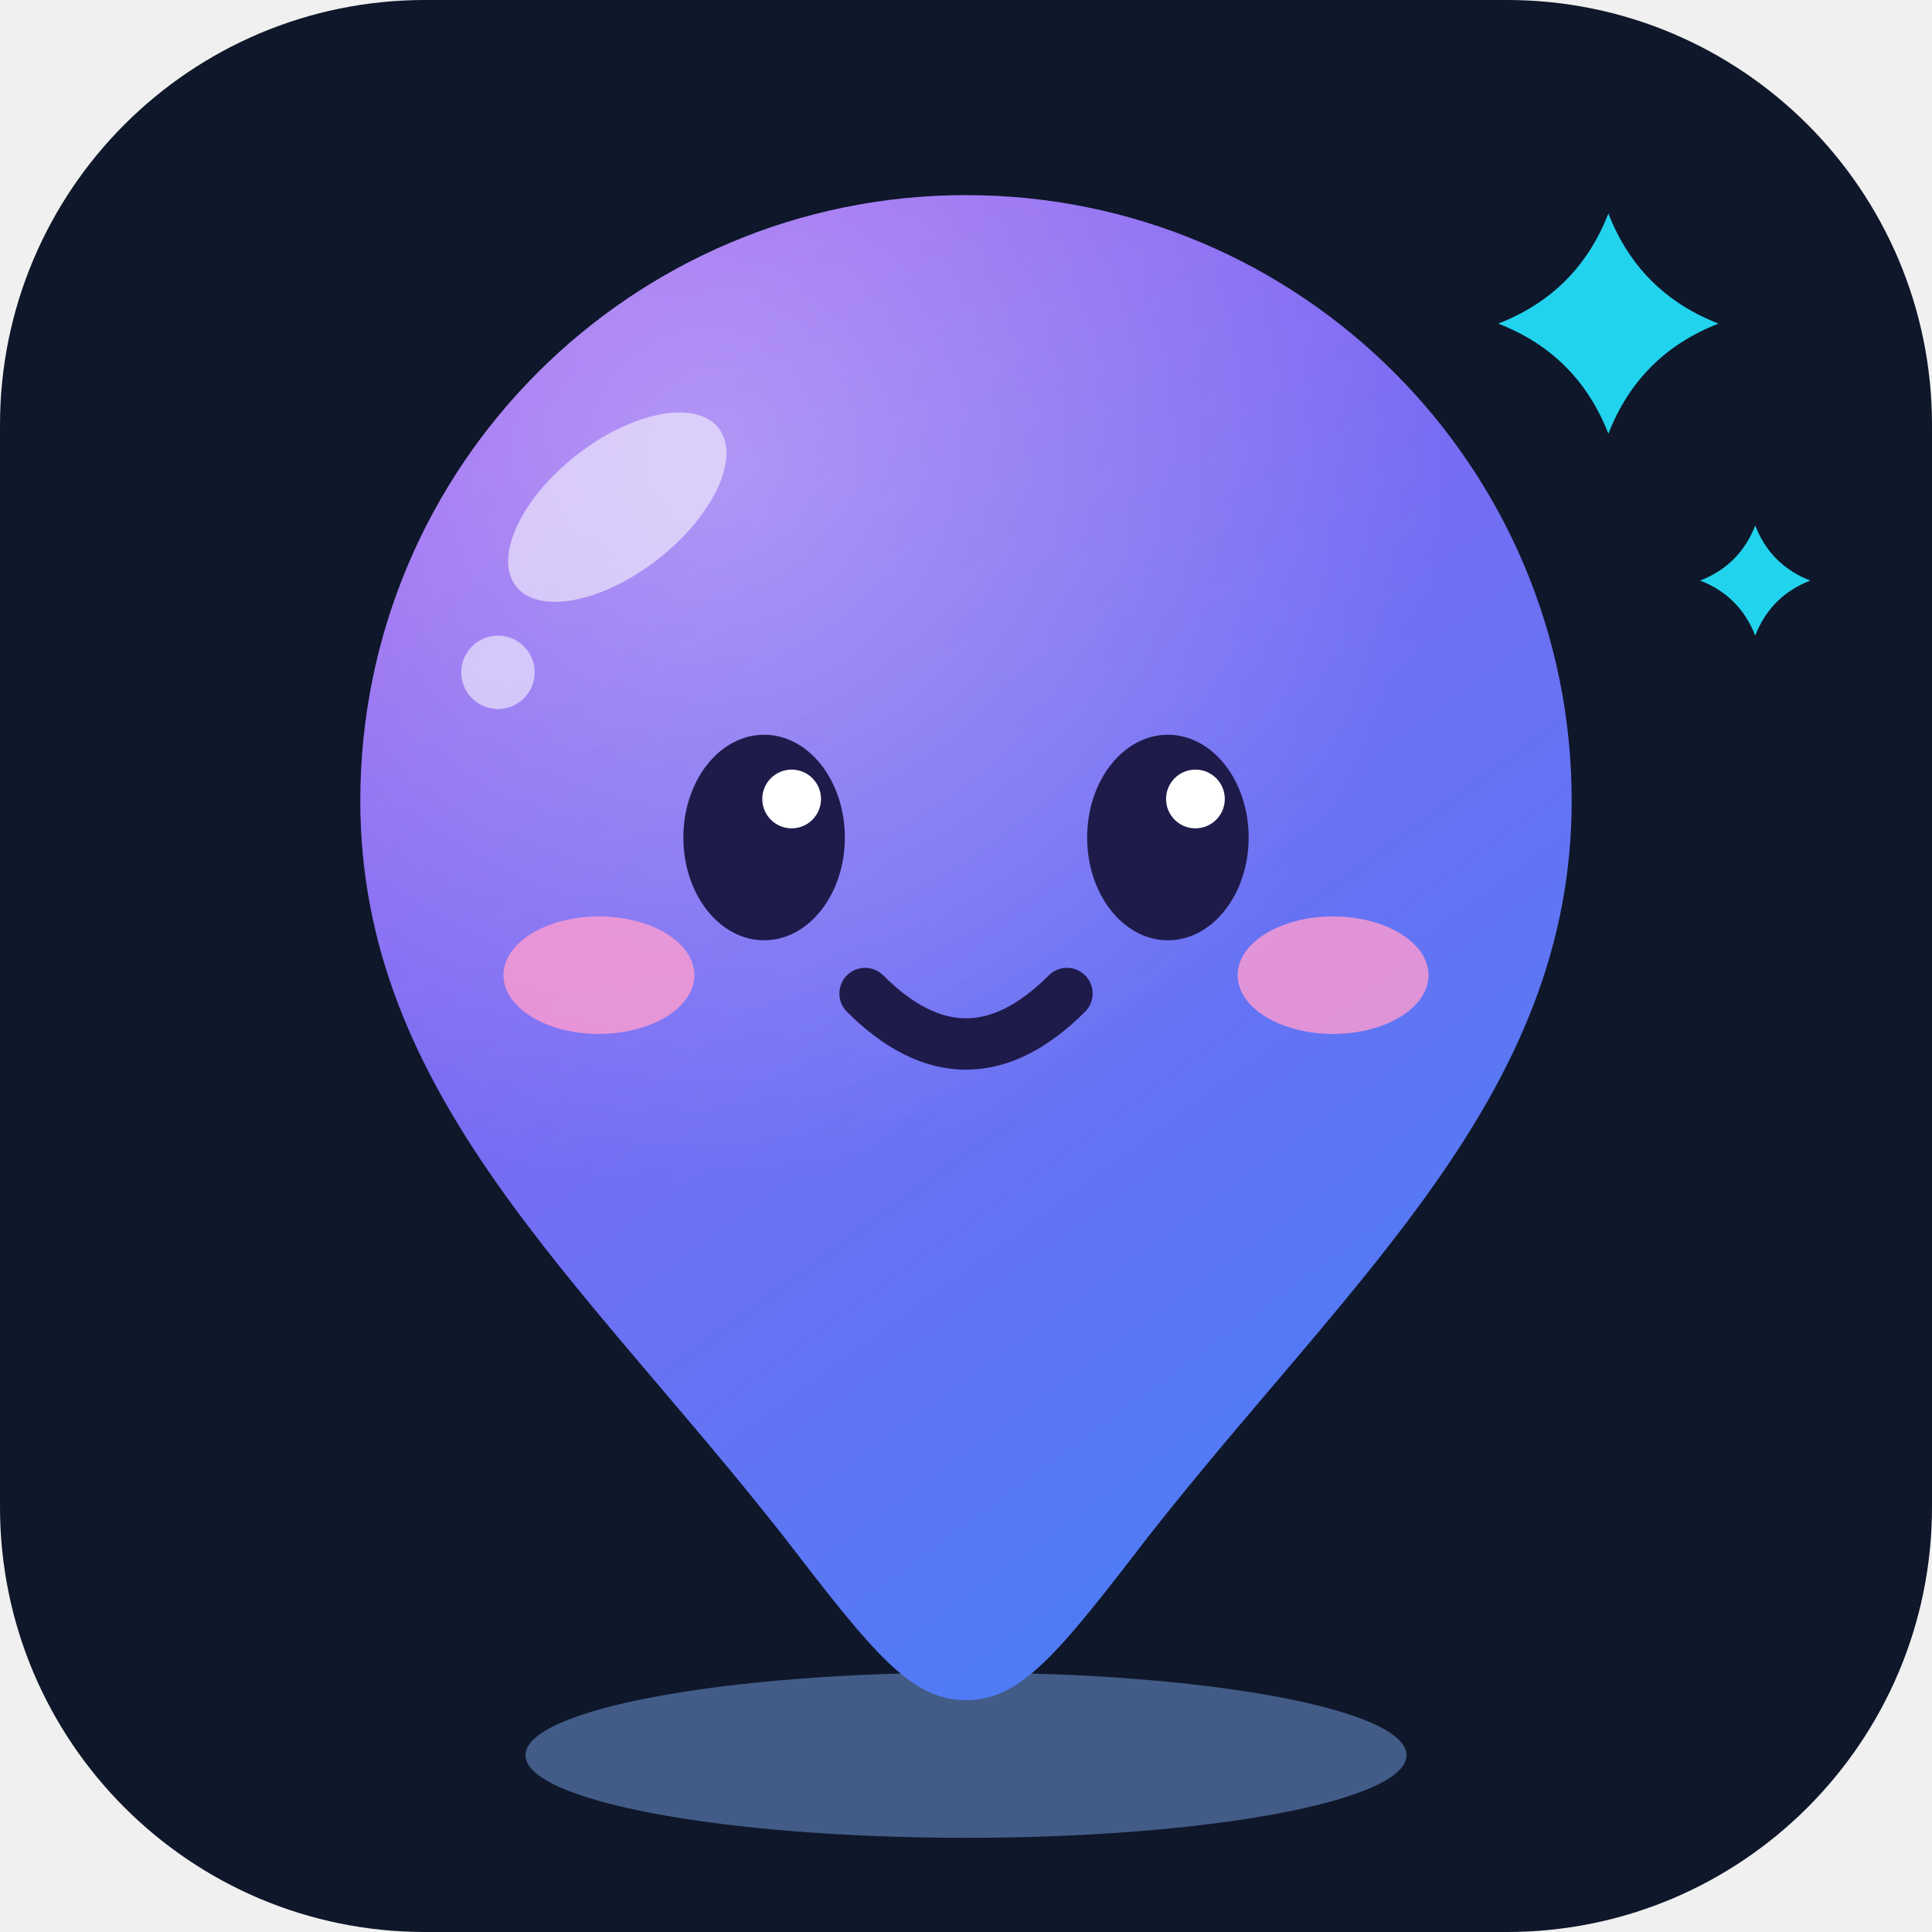
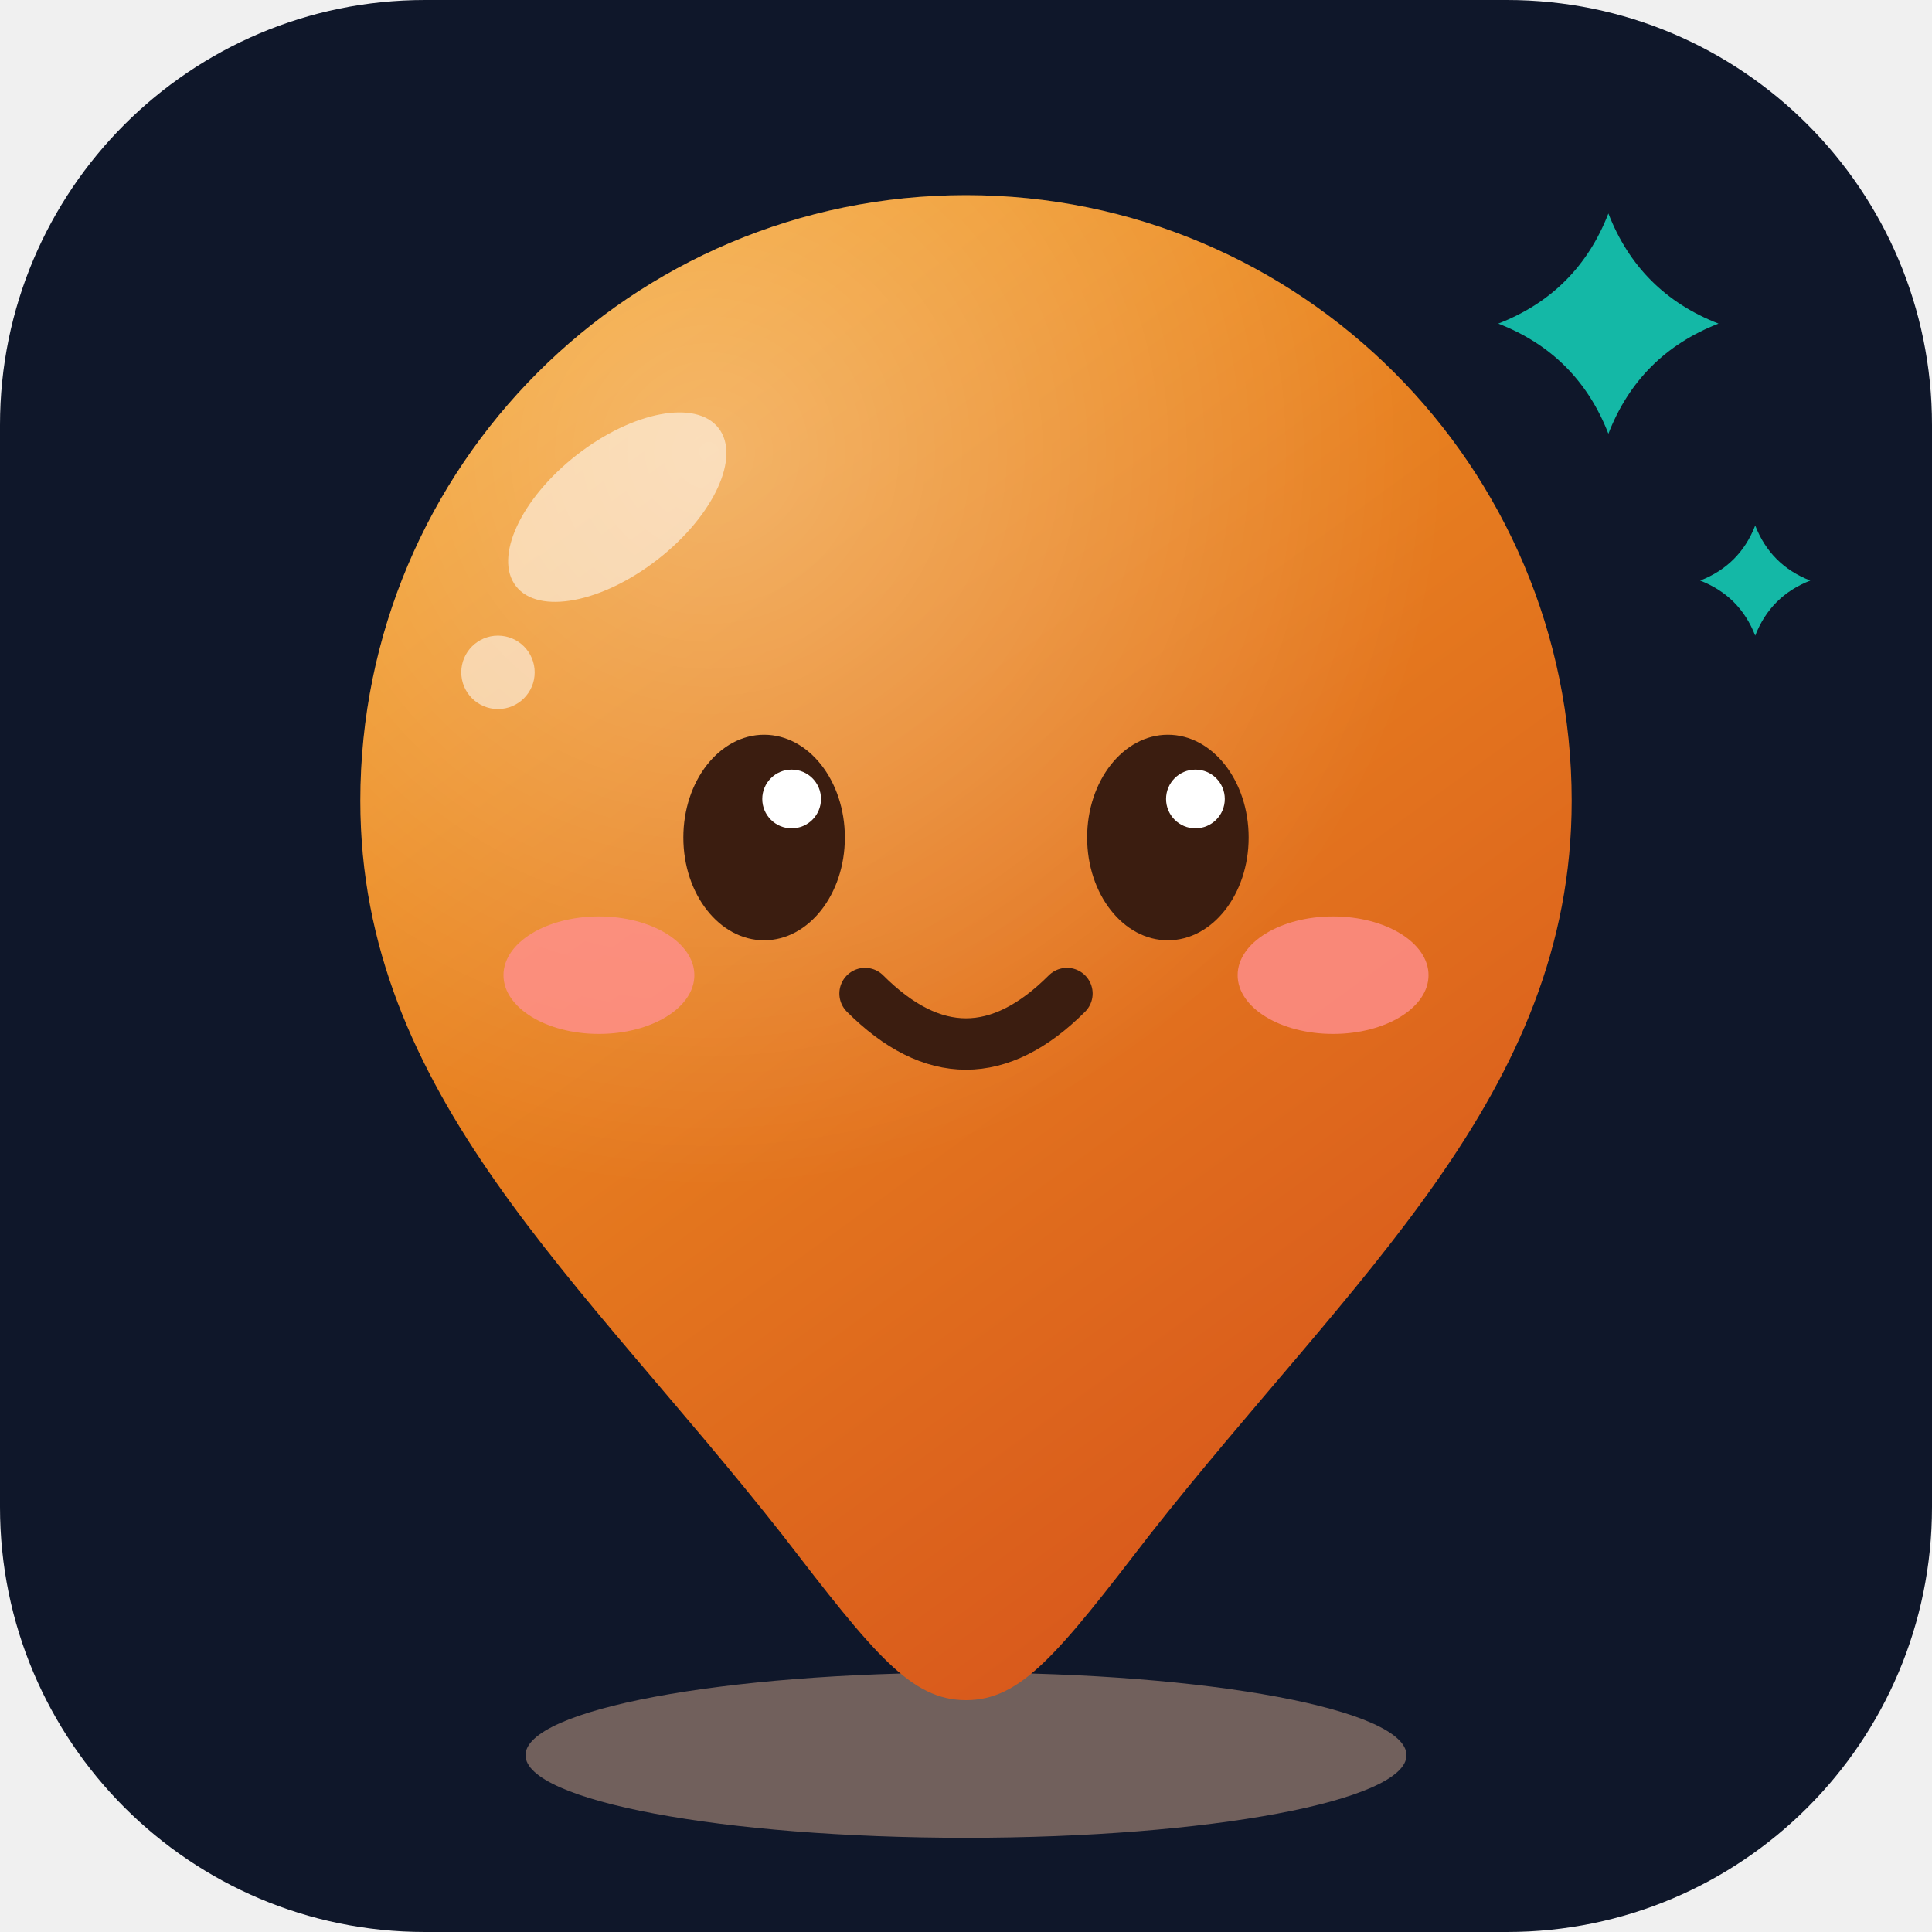
<svg xmlns="http://www.w3.org/2000/svg" viewBox="0 0 100 100">
  <defs>
    <clipPath id="tab">
      <rect width="100" height="100" rx="22" />
    </clipPath>
  </defs>
  <g clip-path="url(#tab)">
    <rect width="100" height="100" fill="#0f172a" />
    <g transform="translate(50 50) scale(0.95) translate(-50 -50)">
      <defs>
        <linearGradient id="brand" x1="18" y1="6" x2="82" y2="94" gradientUnits="userSpaceOnUse">
-           <stop offset="0" stop-color="#a35df0" />
-           <stop offset="1" stop-color="#3b82f6" />
+           <stop offset="0" stop-color="#f6a623" />
+           <stop offset="1" stop-color="#d2481a" />
        </linearGradient>
        <radialGradient id="brand-sheen" cx="36" cy="22" r="40" gradientUnits="userSpaceOnUse">
          <stop offset="0" stop-color="#ffffff" stop-opacity="0.32" />
          <stop offset="1" stop-color="#ffffff" stop-opacity="0" />
        </radialGradient>
      </defs>
-       <ellipse cx="50" cy="93" rx="24" ry="4.5" fill="#81aff9" opacity="0.45" />
+       <ellipse cx="50" cy="93" rx="24" ry="4.5" fill="#e8b89a" opacity="0.45" />
      <path d="M50 90 C47 90 45 87.5 40 81 C29 67 17 57 17 41 A33 33 0 1 1 83 41 C83 57 71 67 60 81 C55 87.5 53 90 50 90 Z" fill="url(#brand)" />
      <path d="M50 90 C47 90 45 87.5 40 81 C29 67 17 57 17 41 A33 33 0 1 1 83 41 C83 57 71 67 60 81 C55 87.5 53 90 50 90 Z" fill="url(#brand-sheen)" />
      <ellipse cx="31" cy="25" rx="7" ry="3.6" transform="rotate(-38 31 25)" fill="#ffffff" opacity="0.55" />
      <circle cx="24.5" cy="34" r="2" fill="#ffffff" opacity="0.55" />
-       <ellipse cx="30" cy="50.5" rx="5.2" ry="3.2" fill="#ff9ccf" opacity="0.8" />
-       <ellipse cx="70" cy="50.5" rx="5.2" ry="3.2" fill="#ff9ccf" opacity="0.8" />
-       <path d="M34.6 43 A4.4 5.6 0 1 0 43.4 43 A4.4 5.6 0 1 0 34.6 43 Z M56.6 43 A4.4 5.6 0 1 0 65.4 43 A4.4 5.6 0 1 0 56.6 43 Z" fill="#1e1b4b" />
+       <ellipse cx="30" cy="50.5" rx="5.2" ry="3.2" fill="#ff8f8f" opacity="0.8" />
+       <ellipse cx="70" cy="50.5" rx="5.2" ry="3.2" fill="#ff8f8f" opacity="0.8" />
+       <path d="M34.6 43 A4.4 5.6 0 1 0 43.4 43 A4.4 5.6 0 1 0 34.6 43 Z M56.6 43 A4.4 5.6 0 1 0 65.4 43 A4.4 5.6 0 1 0 56.6 43 Z" fill="#3b1d10" />
      <circle cx="40.5" cy="40.9" r="1.6" fill="#ffffff" />
      <circle cx="62.5" cy="40.9" r="1.6" fill="#ffffff" />
-       <path d="M44.5 51.5 Q50 57 55.5 51.5" fill="none" stroke="#1e1b4b" stroke-width="2.8" stroke-linecap="round" />
-       <path d="M85 9 Q86.68 13.32 91 15 Q86.68 16.68 85 21 Q83.32 16.68 79 15 Q83.32 13.32 85 9 Z" fill="#22d3ee" />
-       <path d="M93 26 Q93.84 28.16 96 29 Q93.84 29.84 93 32 Q92.16 29.84 90 29 Q92.16 28.16 93 26 Z" fill="#22d3ee" />
+       <path d="M44.5 51.5 Q50 57 55.5 51.5" fill="none" stroke="#3b1d10" stroke-width="2.8" stroke-linecap="round" />
+       <path d="M85 9 Q86.68 13.32 91 15 Q86.68 16.68 85 21 Q83.32 16.68 79 15 Q83.32 13.32 85 9 Z" fill="#14b8a6" />
+       <path d="M93 26 Q93.84 28.16 96 29 Q93.84 29.84 93 32 Q92.16 29.84 90 29 Q92.16 28.16 93 26 Z" fill="#14b8a6" />
    </g>
  </g>
</svg>
